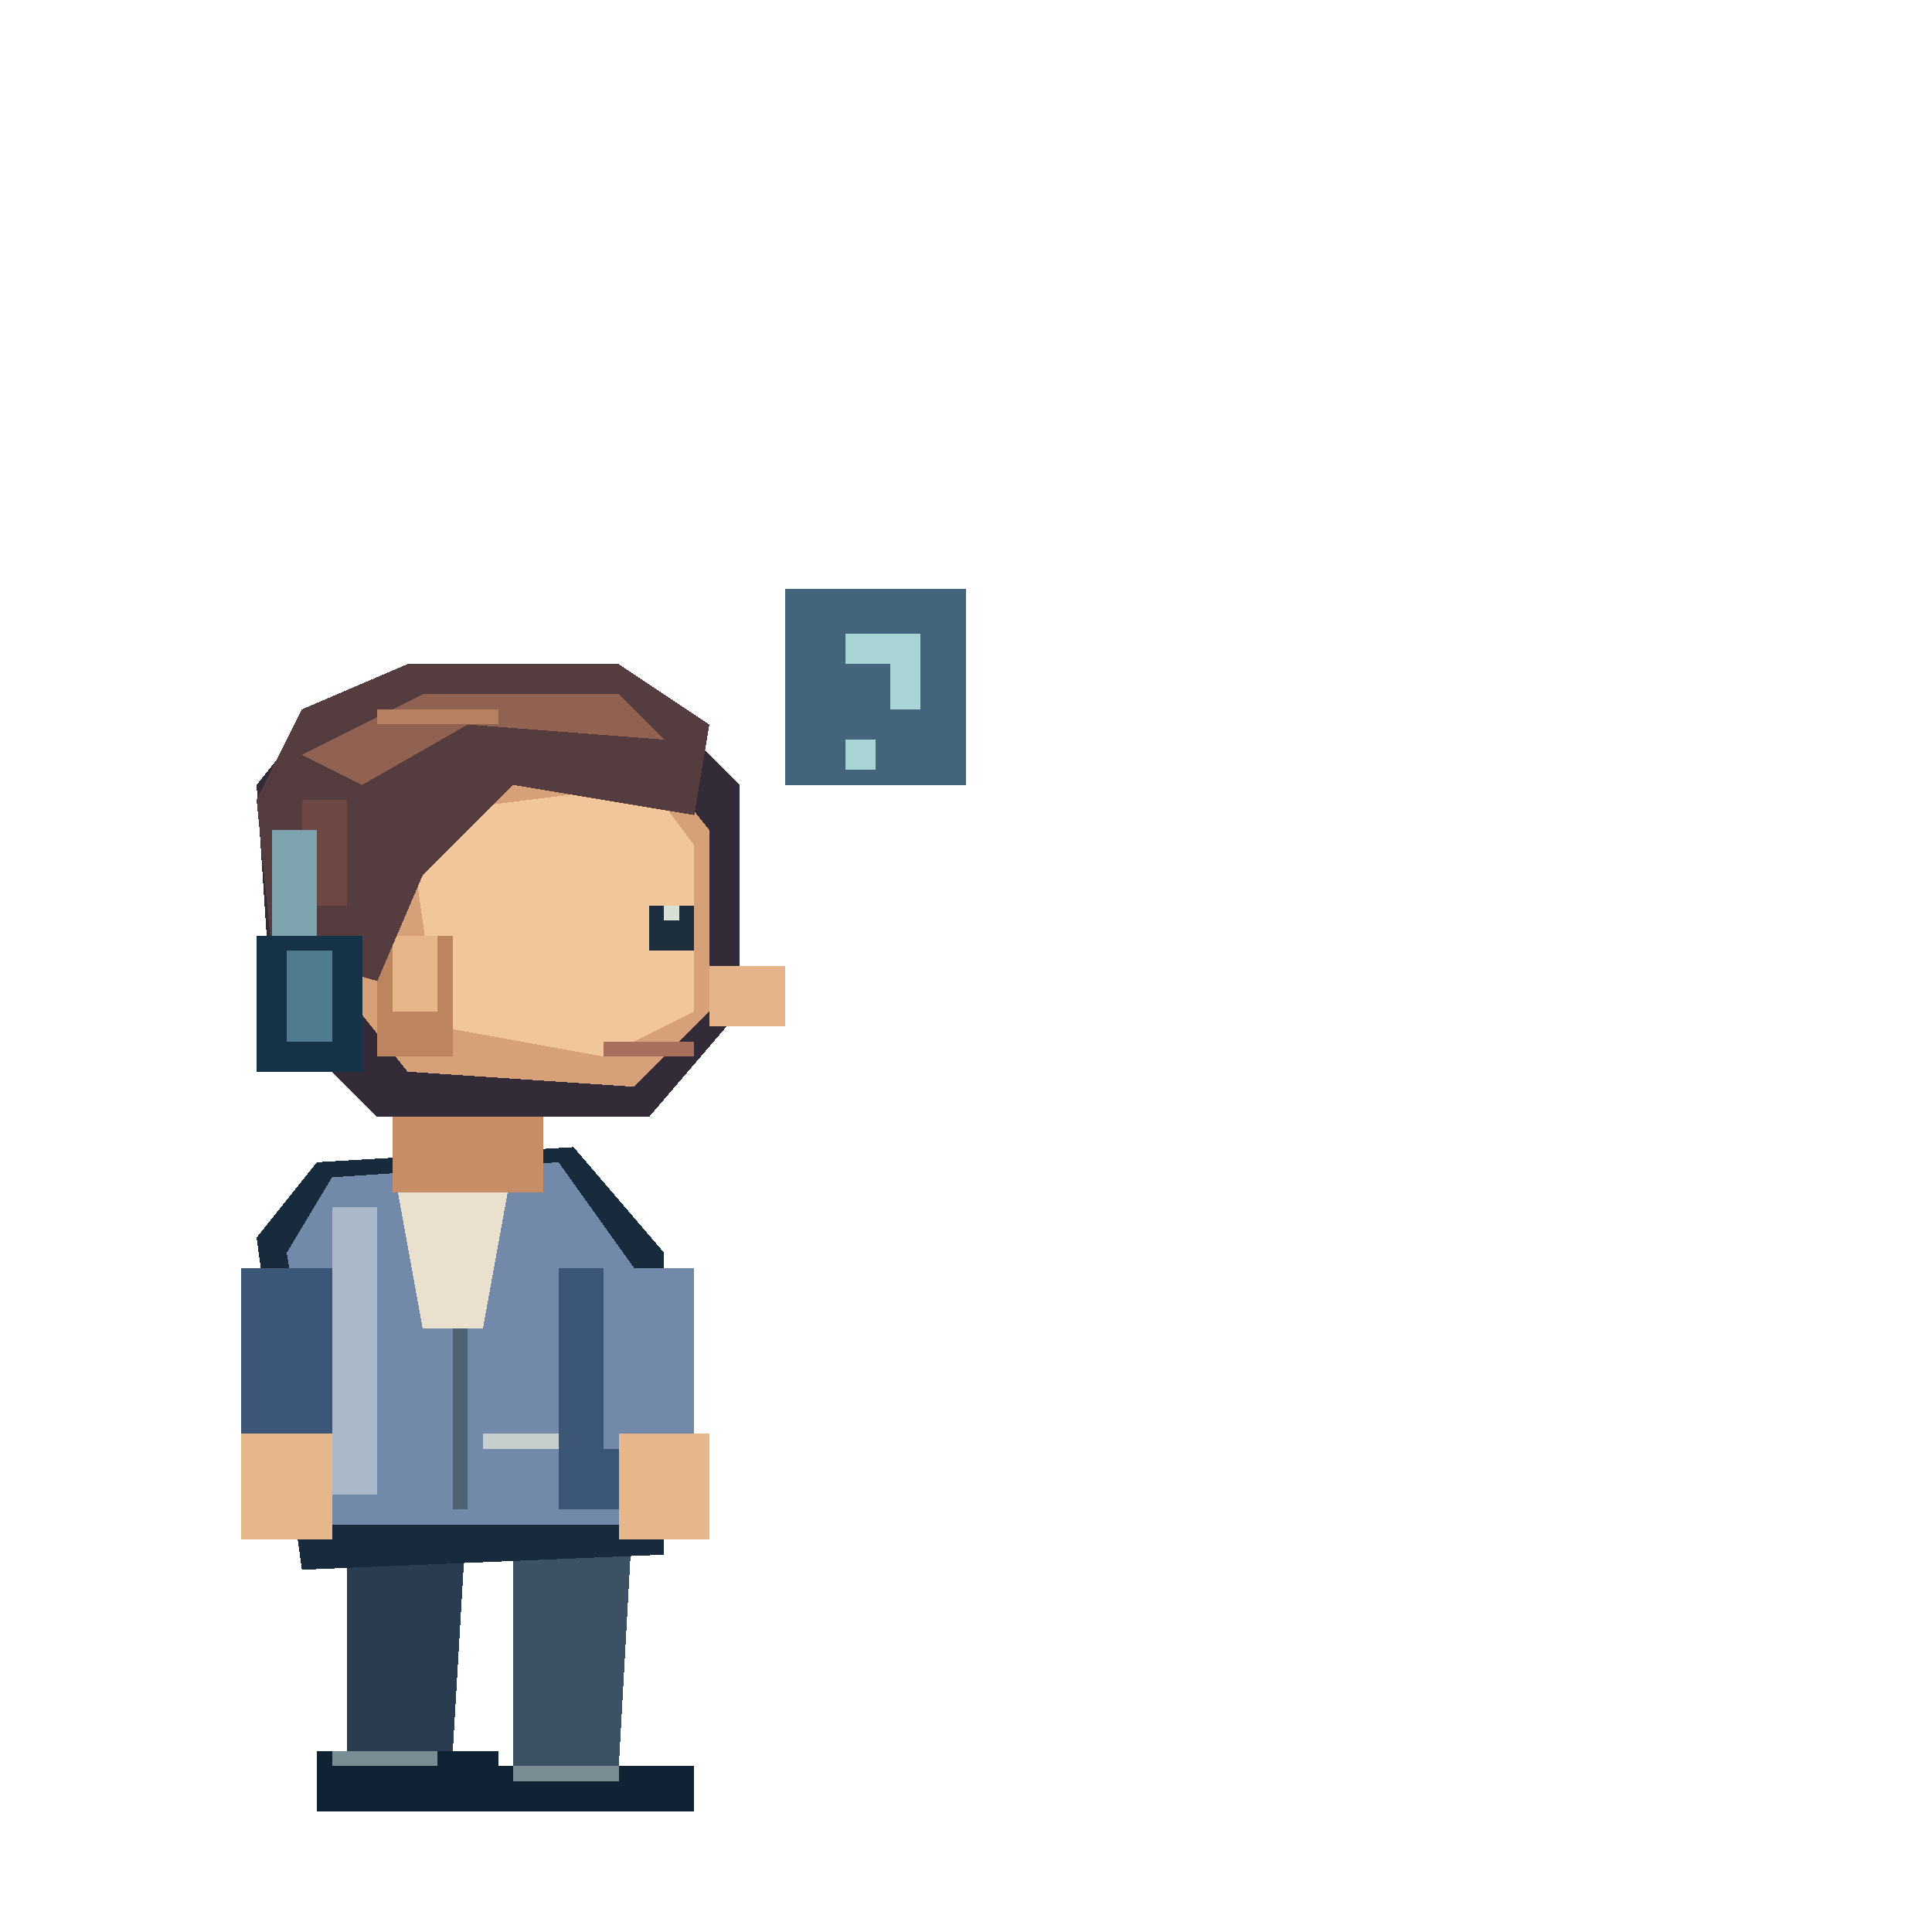
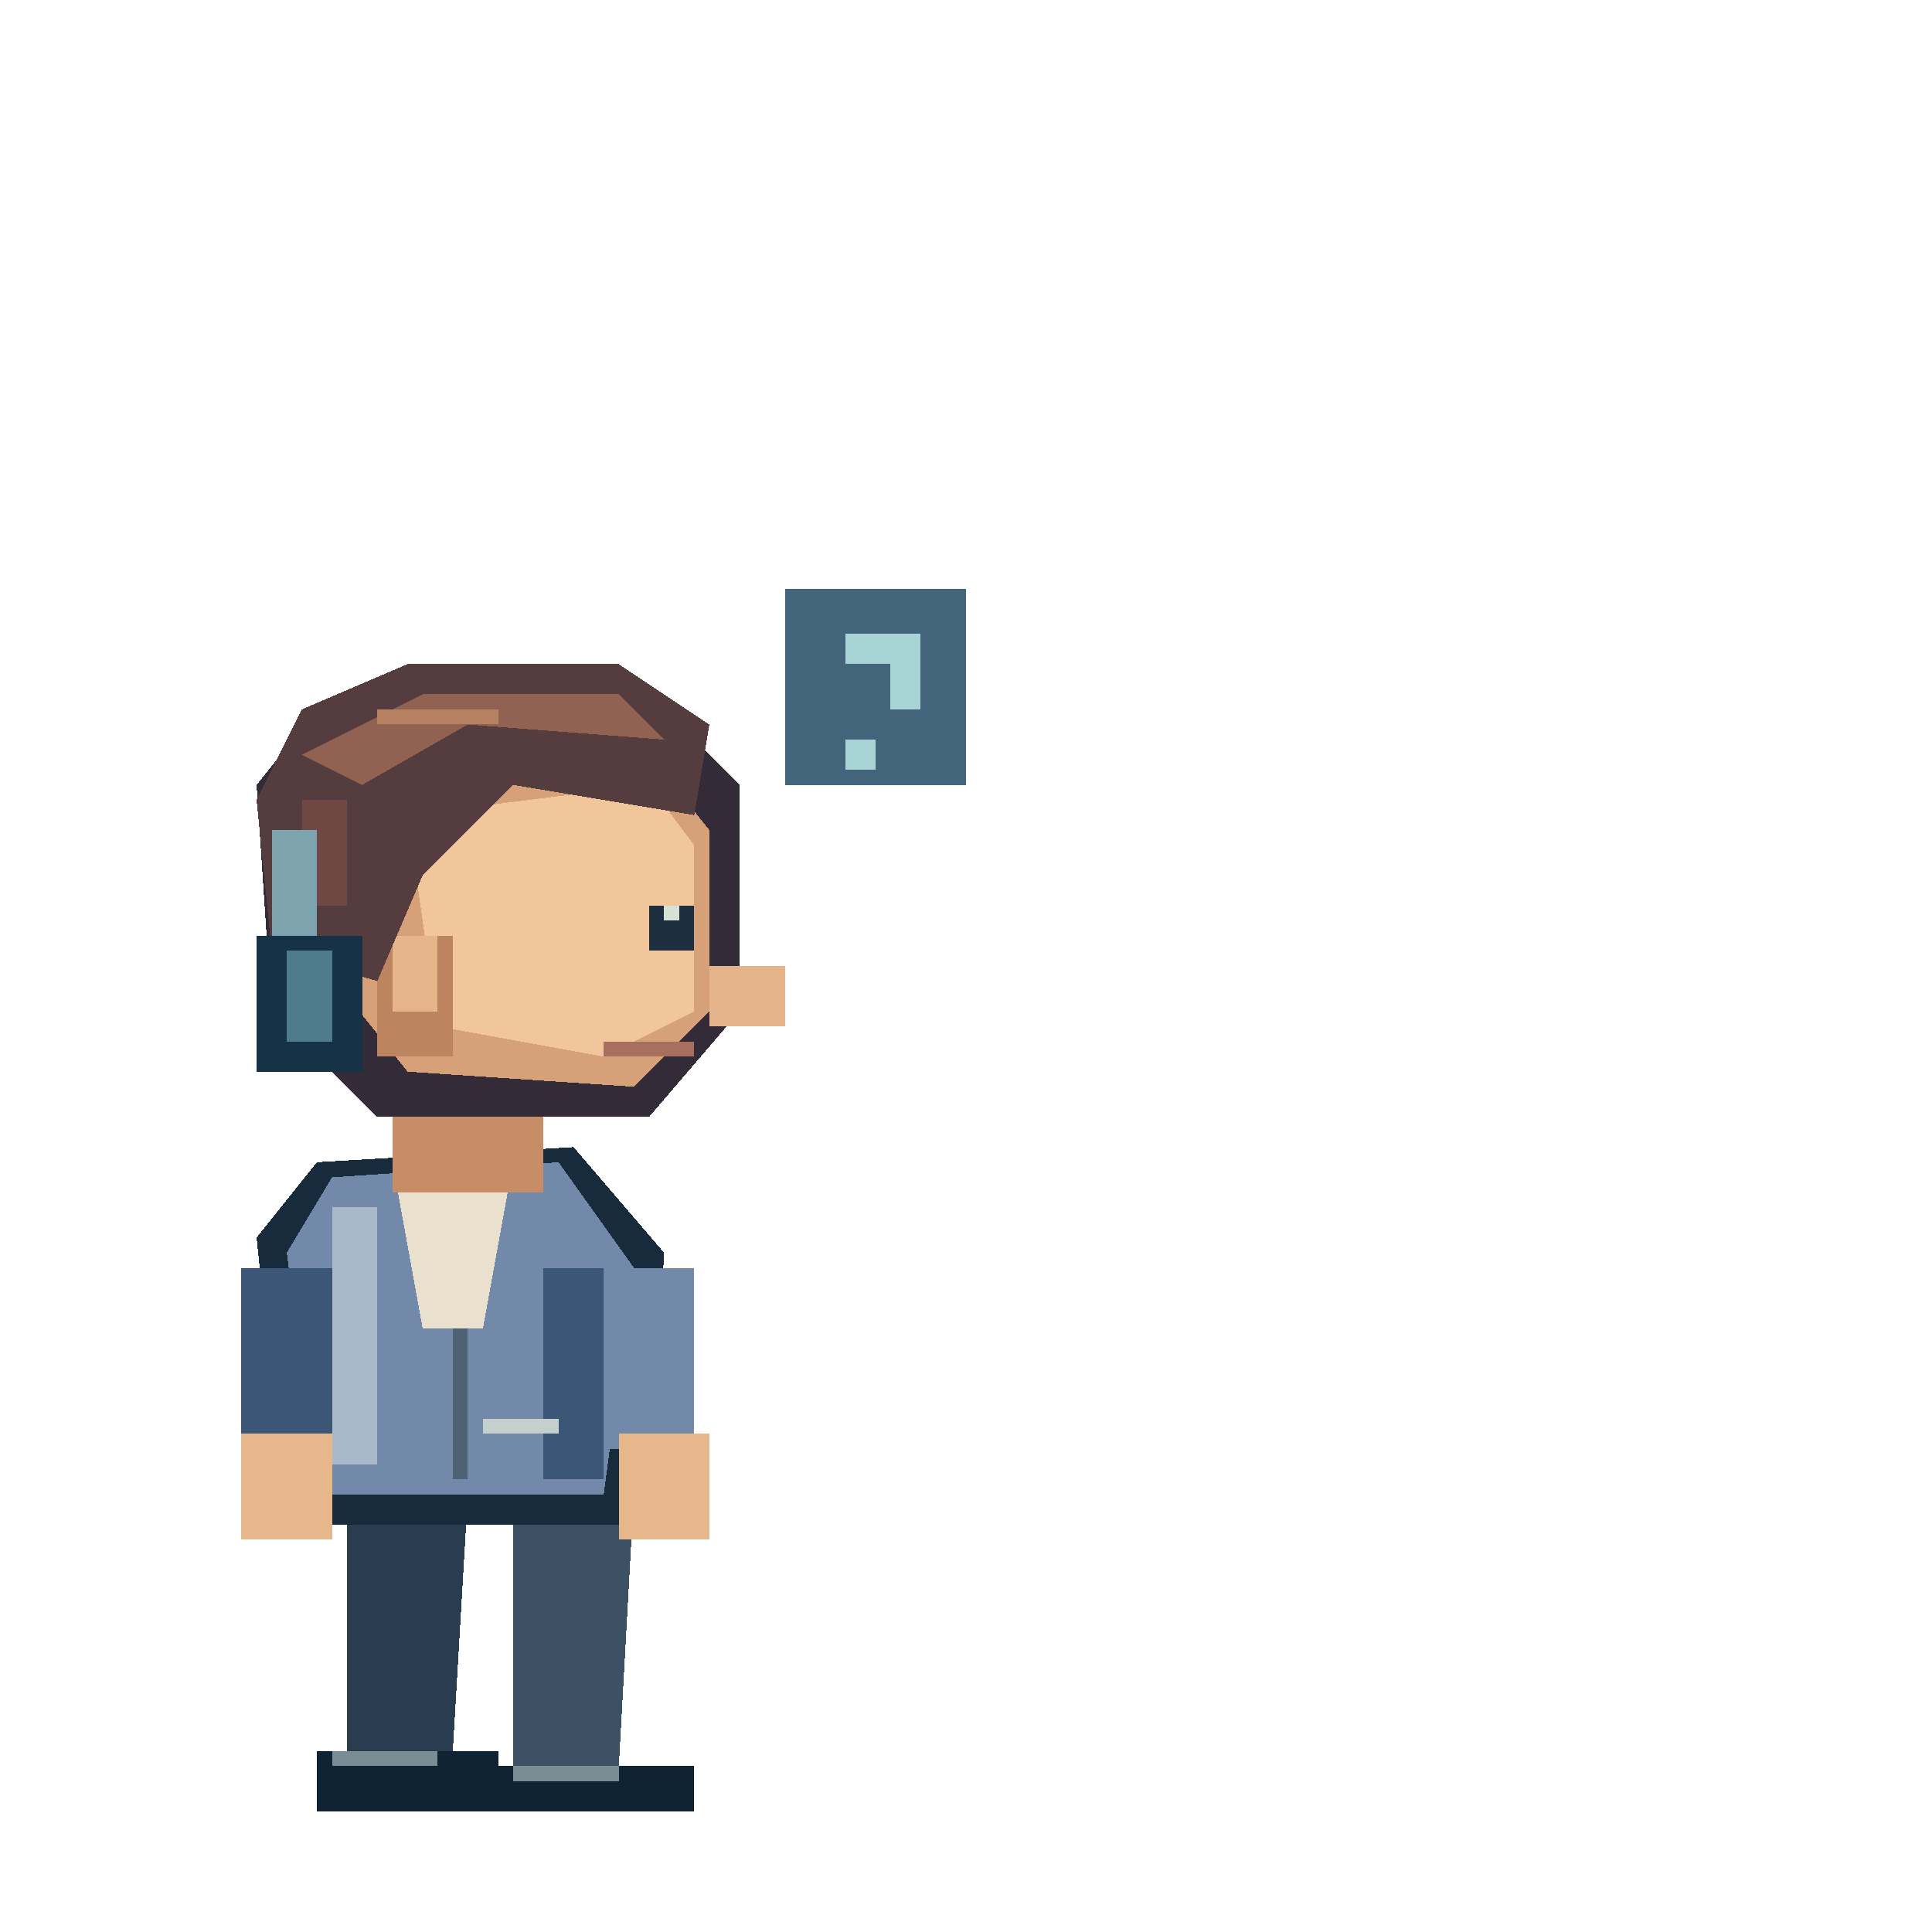
<svg xmlns="http://www.w3.org/2000/svg" width="128" height="128" viewBox="0 0 128 128" shape-rendering="crispEdges">
  <polygon points="23,99 31,99 30,116 23,116" fill="#293c50" />
  <polygon points="34,99 42,99 41,117 34,117" fill="#3c5163" />
  <rect x="21" y="116" width="12" height="4" fill="#102334" />
  <rect x="33" y="117" width="13" height="3" fill="#102334" />
  <rect x="22" y="116" width="7" height="1" fill="#7b8d94" />
  <rect x="34" y="117" width="7" height="1" fill="#7b8d94" />
-   <polygon points="21,77 38,76 44,83 44,103 20,104 17,82" fill="#172b3d" />
-   <polygon points="22,78 37,77 42,84 41,101 22,101 19,83" fill="#7389a9" />
-   <rect x="22" y="80" width="3" height="19" fill="#a9b9c9" />
-   <rect x="37" y="84" width="4" height="16" fill="#3c5678" />
+   <polygon points="21,77 38,76 44,83 43,101 19,101 17,82" fill="#172b3d" />
+   <polygon points="22,78 37,77 42,84 40,99 21,99 19,83" fill="#7389a9" />
+   <rect x="22" y="80" width="3" height="17" fill="#a9b9c9" />
+   <rect x="36" y="84" width="4" height="14" fill="#3c5678" />
  <polygon points="26,77 34,77 32,88 28,88" fill="#e9e1cd" />
-   <rect x="30" y="88" width="1" height="12" fill="#4e6274" />
-   <rect x="32" y="95" width="5" height="1" fill="#c5cfce" />
+   <rect x="30" y="88" width="1" height="10" fill="#4e6274" />
+   <rect x="32" y="94" width="5" height="1" fill="#c5cfce" />
  <rect x="26" y="71" width="10" height="8" fill="#c68d67" />
  <polygon points="17,52 21,47 43,46 49,52 49,67 43,74 25,74 18,67" fill="#332c38" />
  <polygon points="23,52 43,50 47,55 47,67 42,72 27,71 23,66" fill="#d6a078" />
  <polygon points="27,54 43,52 46,56 46,67 40,70 29,68" fill="#f0c69a" />
  <rect x="43" y="60" width="3" height="3" fill="#1d2e3e" />
  <rect x="44" y="60" width="1" height="1" fill="#d7e0d4" />
  <rect x="47" y="64" width="5" height="4" fill="#e5b48a" />
  <rect x="40" y="69" width="6" height="1" fill="#a76f5c" />
  <rect x="25" y="62" width="5" height="8" fill="#bc845f" />
  <rect x="26" y="62" width="3" height="5" fill="#e6b68a" />
  <polygon points="17,53 20,47 27,44 41,44 47,48 46,54 34,52 28,58 25,65 18,63" fill="#553c3e" />
  <polygon points="20,50 28,46 41,46 44,49 31,48 24,52" fill="#916151" />
  <rect x="20" y="53" width="3" height="7" fill="#6e4843" />
  <rect x="25" y="47" width="8" height="1" fill="#b68160" />
  <rect x="18" y="55" width="3" height="12" fill="#7da3af" />
  <rect x="17" y="62" width="7" height="9" fill="#153247" />
  <rect x="19" y="63" width="3" height="6" fill="#4f7b8e" />
  <rect x="16" y="84" width="6" height="12" fill="#3c5678" />
  <rect x="16" y="95" width="6" height="7" fill="#e5b78b" />
  <rect x="40" y="84" width="6" height="12" fill="#7389a9" />
  <rect x="41" y="95" width="6" height="7" fill="#e5b78b" />
  <rect x="52" y="39" width="12" height="13" fill="#42657b" />
  <rect x="56" y="42" width="5" height="2" fill="#a8d4d6" />
  <rect x="59" y="44" width="2" height="3" fill="#a8d4d6" />
  <rect x="56" y="49" width="2" height="2" fill="#a8d4d6" />
</svg>
